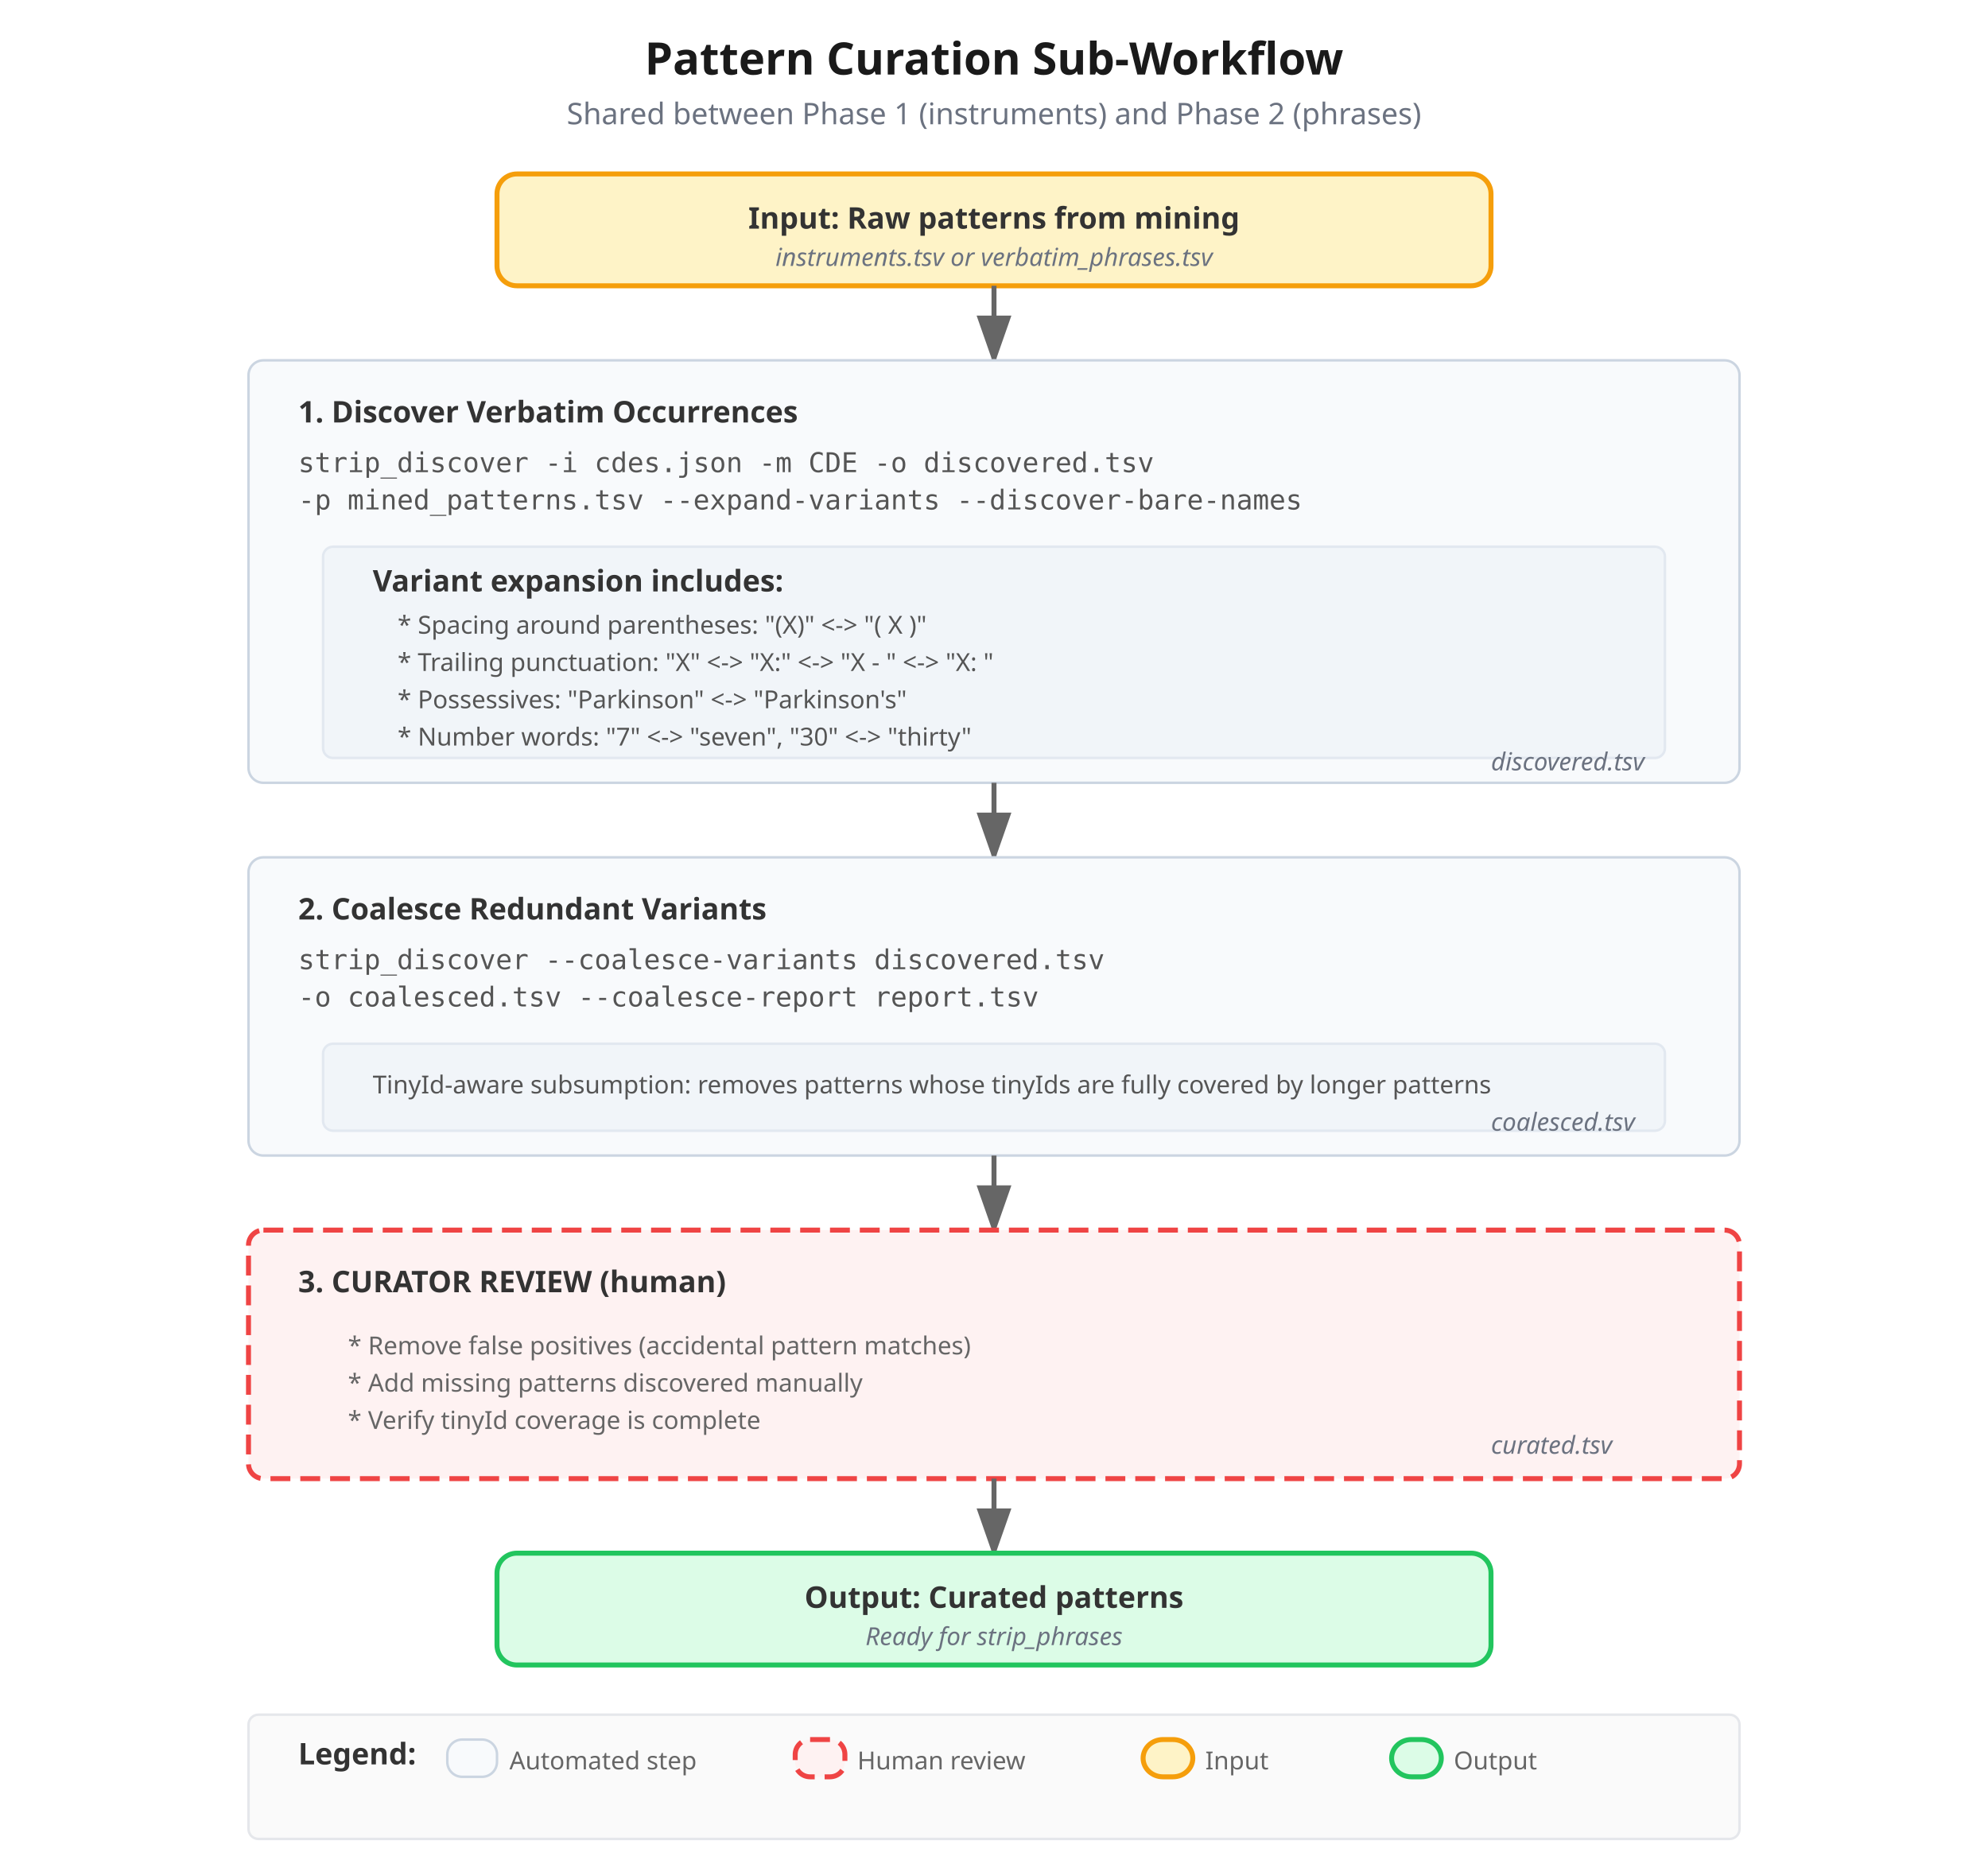
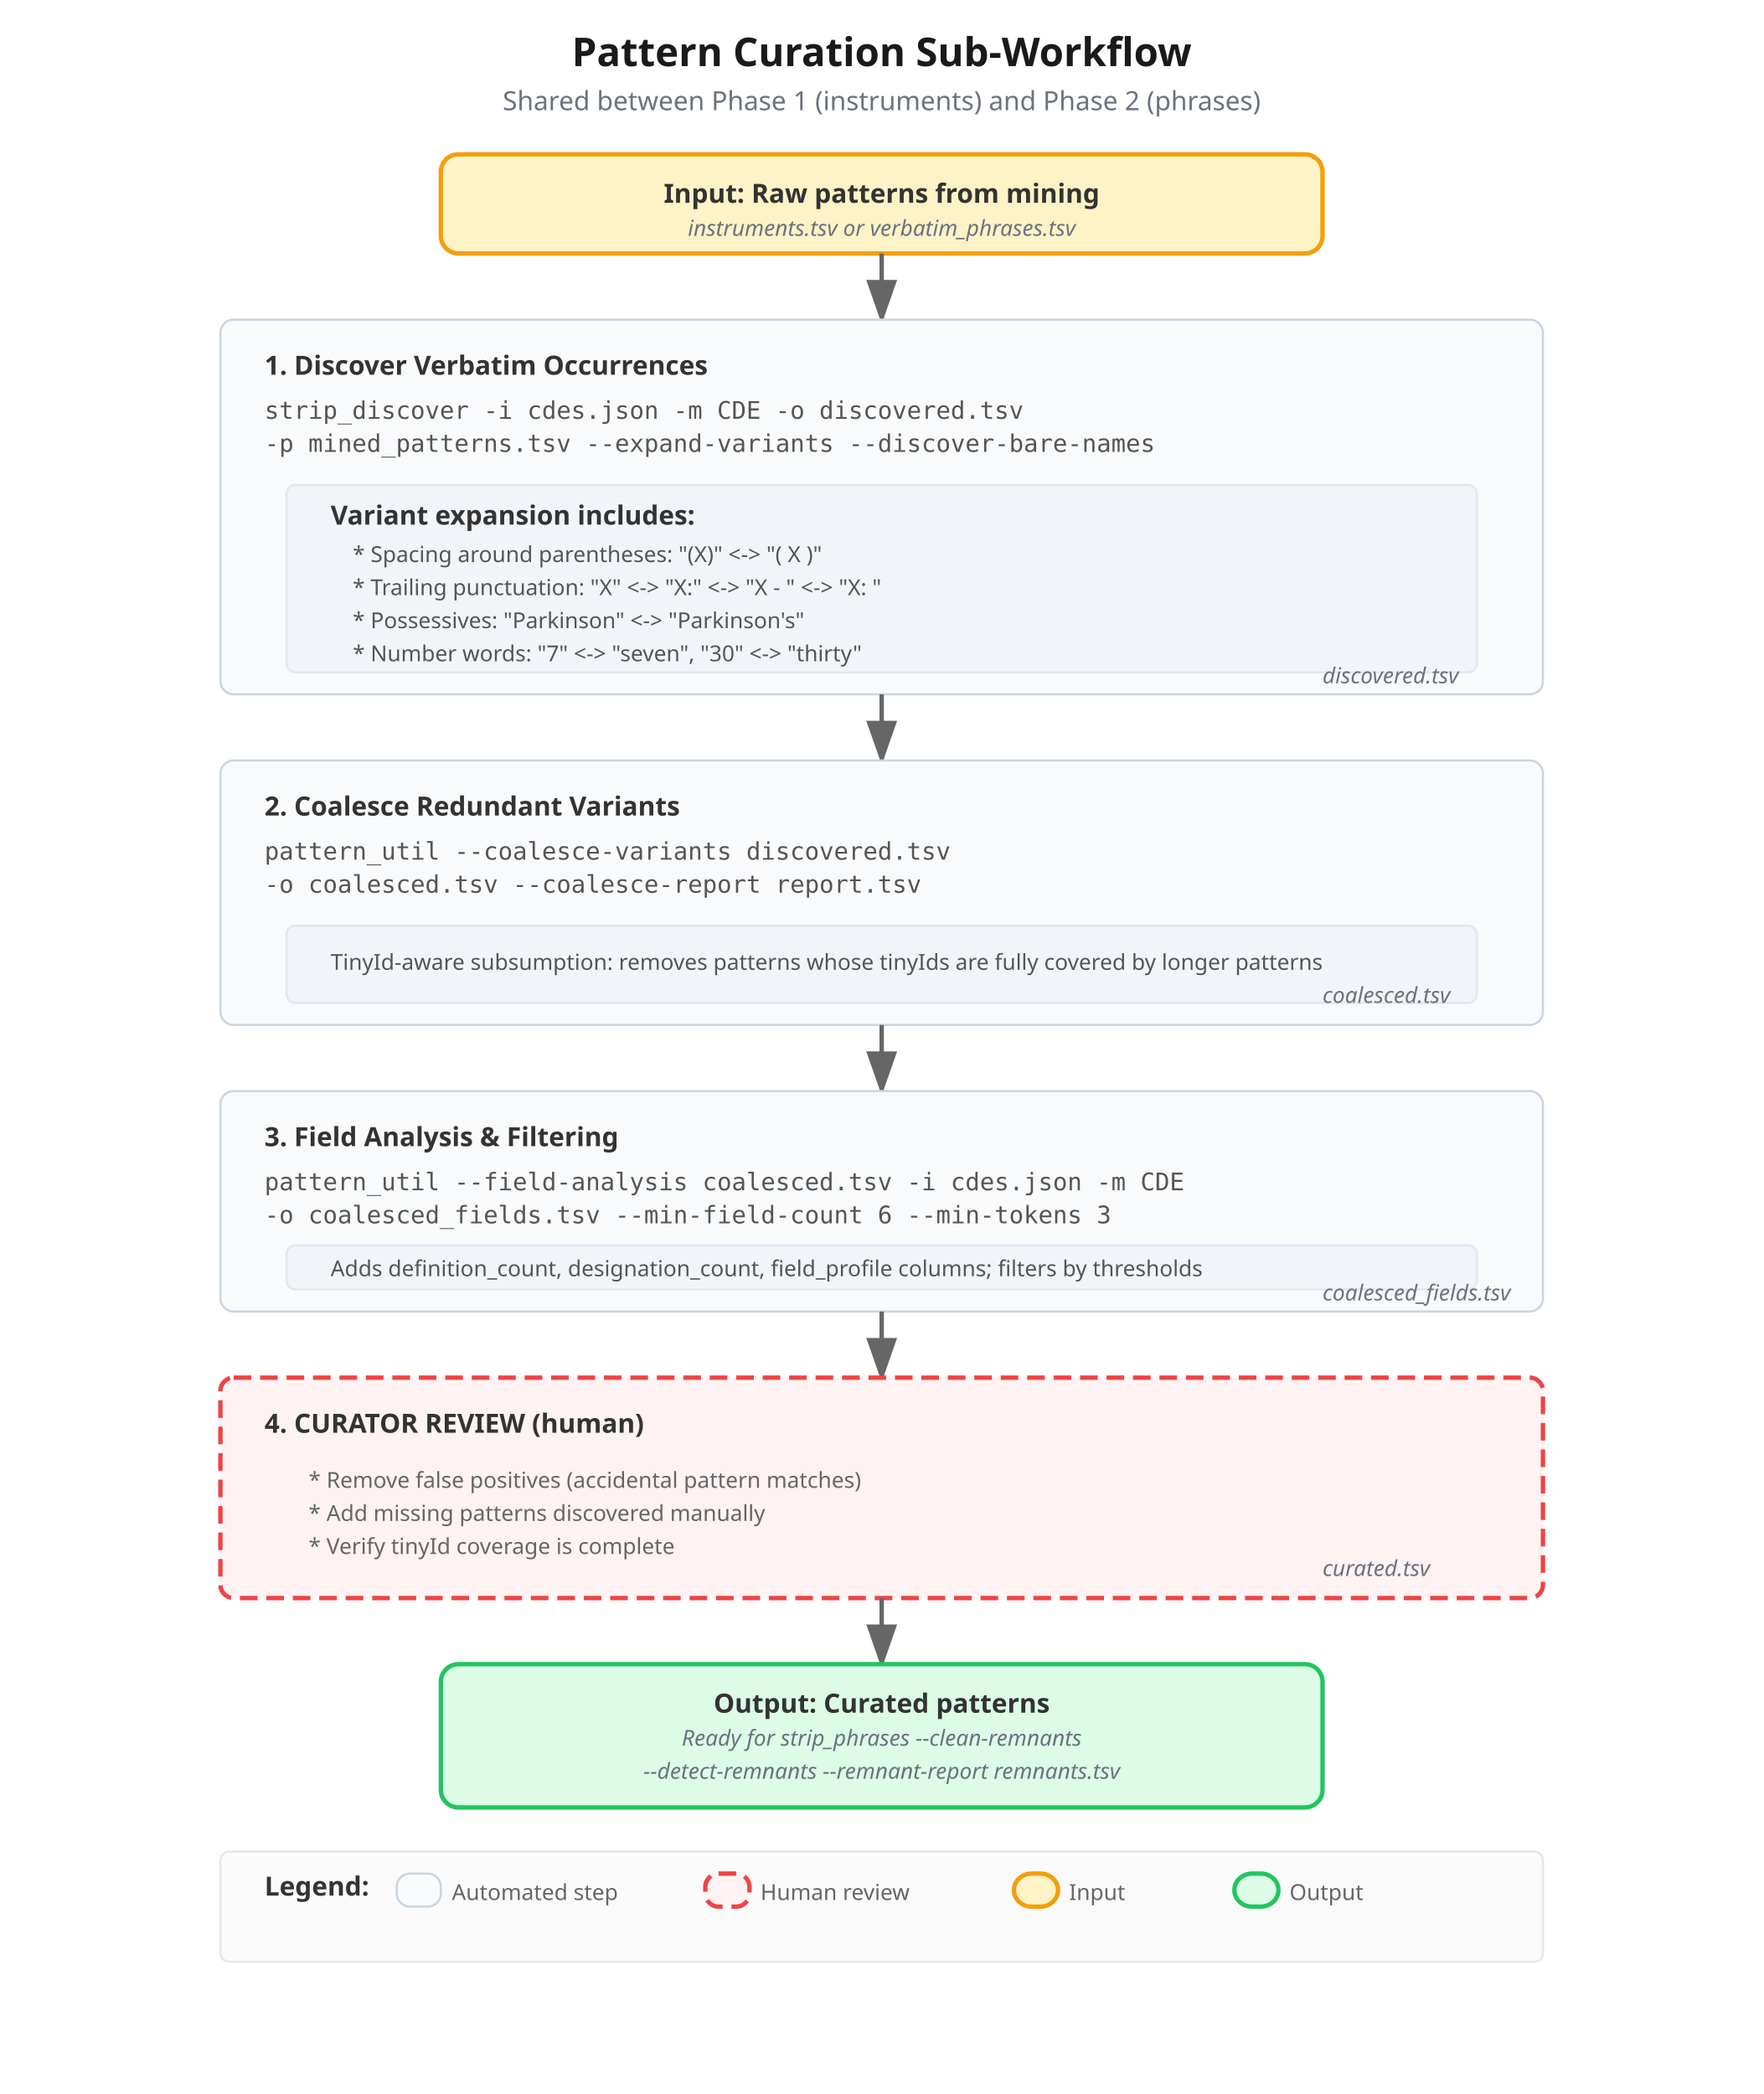
- <svg xmlns="http://www.w3.org/2000/svg" viewBox="0 0 800 750" width="800" height="750">
+ <svg xmlns="http://www.w3.org/2000/svg" viewBox="0 0 800 950" width="800" height="950">
  <defs>
    <style>
      .title { font: bold 18px sans-serif; fill: #1a1a1a; }
      .subtitle { font: 12px sans-serif; fill: #6b7280; }
      .step-title { font: bold 12px sans-serif; fill: #333333; }
      .step-text { font: 11px monospace; fill: #555555; }
      .detail-text { font: 10px sans-serif; fill: #666666; }
      .arrow { stroke: #666666; stroke-width: 2; fill: none; marker-end: url(#arrowhead); }
      .step-box { fill: #f8fafc; stroke: #cbd5e1; stroke-width: 1; rx: 6; }
      .human-box { fill: #fef2f2; stroke: #ef4444; stroke-width: 2; rx: 6; stroke-dasharray: 8,4; }
      .input-box { fill: #fef3c7; stroke: #f59e0b; stroke-width: 2; rx: 8; }
      .output-box { fill: #dcfce7; stroke: #22c55e; stroke-width: 2; rx: 8; }
      .file-label { font: italic 10px sans-serif; fill: #6b7280; }
      .variant-item { font: 10px sans-serif; fill: #555555; }
    </style>
    <marker id="arrowhead" markerWidth="10" markerHeight="7" refX="9" refY="3.5" orient="auto">
      <polygon points="0 0, 10 3.5, 0 7" fill="#666666" />
    </marker>
  </defs>
  <text x="400" y="30" text-anchor="middle" class="title">Pattern Curation Sub-Workflow</text>
  <text x="400" y="50" text-anchor="middle" class="subtitle">Shared between Phase 1 (instruments) and Phase 2 (phrases)</text>
  <rect x="200" y="70" width="400" height="45" class="input-box" />
  <text x="400" y="92" text-anchor="middle" class="step-title">Input: Raw patterns from mining</text>
  <text x="400" y="107" text-anchor="middle" class="file-label">instruments.tsv or verbatim_phrases.tsv</text>
  <path d="M400,115 L400,145" class="arrow" />
  <rect x="100" y="145" width="600" height="170" class="step-box" />
  <text x="120" y="170" class="step-title">1. Discover Verbatim Occurrences</text>
  <text x="120" y="190" class="step-text">strip_discover -i cdes.json -m CDE -o discovered.tsv</text>
  <text x="120" y="205" class="step-text">    -p mined_patterns.tsv --expand-variants --discover-bare-names</text>
  <rect x="130" y="220" width="540" height="85" fill="#f1f5f9" stroke="#e2e8f0" rx="4" />
  <text x="150" y="238" class="step-title">Variant expansion includes:</text>
  <text x="160" y="255" class="variant-item">* Spacing around parentheses: "(X)" &lt;-&gt; "( X )"</text>
  <text x="160" y="270" class="variant-item">* Trailing punctuation: "X" &lt;-&gt; "X:" &lt;-&gt; "X - " &lt;-&gt; "X: "</text>
  <text x="160" y="285" class="variant-item">* Possessives: "Parkinson" &lt;-&gt; "Parkinson's"</text>
  <text x="160" y="300" class="variant-item">* Number words: "7" &lt;-&gt; "seven", "30" &lt;-&gt; "thirty"</text>
  <text x="600" y="310" class="file-label">discovered.tsv</text>
  <path d="M400,315 L400,345" class="arrow" />
  <rect x="100" y="345" width="600" height="120" class="step-box" />
  <text x="120" y="370" class="step-title">2. Coalesce Redundant Variants</text>
-   <text x="120" y="390" class="step-text">strip_discover --coalesce-variants discovered.tsv</text>
+   <text x="120" y="390" class="step-text">pattern_util --coalesce-variants discovered.tsv</text>
  <text x="120" y="405" class="step-text">    -o coalesced.tsv --coalesce-report report.tsv</text>
  <rect x="130" y="420" width="540" height="35" fill="#f1f5f9" stroke="#e2e8f0" rx="4" />
  <text x="150" y="440" class="variant-item">TinyId-aware subsumption: removes patterns whose tinyIds are fully covered by longer patterns</text>
  <text x="600" y="455" class="file-label">coalesced.tsv</text>
  <path d="M400,465 L400,495" class="arrow" />
-   <rect x="100" y="495" width="600" height="100" class="human-box" />
-   <text x="120" y="520" class="step-title">3. CURATOR REVIEW (human)</text>
-   <text x="140" y="545" class="detail-text">* Remove false positives (accidental pattern matches)</text>
-   <text x="140" y="560" class="detail-text">* Add missing patterns discovered manually</text>
-   <text x="140" y="575" class="detail-text">* Verify tinyId coverage is complete</text>
-   <text x="600" y="585" class="file-label">curated.tsv</text>
+   <rect x="100" y="495" width="600" height="100" class="step-box" />
+   <text x="120" y="520" class="step-title">3. Field Analysis &amp; Filtering</text>
+   <text x="120" y="540" class="step-text">pattern_util --field-analysis coalesced.tsv -i cdes.json -m CDE</text>
+   <text x="120" y="555" class="step-text">    -o coalesced_fields.tsv --min-field-count 6 --min-tokens 3</text>
+   <rect x="130" y="565" width="540" height="20" fill="#f1f5f9" stroke="#e2e8f0" rx="4" />
+   <text x="150" y="579" class="variant-item">Adds definition_count, designation_count, field_profile columns; filters by thresholds</text>
+   <text x="600" y="590" class="file-label">coalesced_fields.tsv</text>
  <path d="M400,595 L400,625" class="arrow" />
-   <rect x="200" y="625" width="400" height="45" class="output-box" />
-   <text x="400" y="647" text-anchor="middle" class="step-title">Output: Curated patterns</text>
-   <text x="400" y="662" text-anchor="middle" class="file-label">Ready for strip_phrases</text>
-   <rect x="100" y="690" width="600" height="50" fill="#fafafa" stroke="#e5e7eb" rx="4" />
-   <text x="120" y="710" class="step-title">Legend:</text>
-   <rect x="180" y="700" width="20" height="15" class="step-box" />
-   <text x="205" y="712" class="detail-text">Automated step</text>
-   <rect x="320" y="700" width="20" height="15" class="human-box" />
-   <text x="345" y="712" class="detail-text">Human review</text>
-   <rect x="460" y="700" width="20" height="15" class="input-box" />
-   <text x="485" y="712" class="detail-text">Input</text>
-   <rect x="560" y="700" width="20" height="15" class="output-box" />
-   <text x="585" y="712" class="detail-text">Output</text>
+   <rect x="100" y="625" width="600" height="100" class="human-box" />
+   <text x="120" y="650" class="step-title">4. CURATOR REVIEW (human)</text>
+   <text x="140" y="675" class="detail-text">* Remove false positives (accidental pattern matches)</text>
+   <text x="140" y="690" class="detail-text">* Add missing patterns discovered manually</text>
+   <text x="140" y="705" class="detail-text">* Verify tinyId coverage is complete</text>
+   <text x="600" y="715" class="file-label">curated.tsv</text>
+   <path d="M400,725 L400,755" class="arrow" />
+   <rect x="200" y="755" width="400" height="65" class="output-box" />
+   <text x="400" y="777" text-anchor="middle" class="step-title">Output: Curated patterns</text>
+   <text x="400" y="792" text-anchor="middle" class="file-label">Ready for strip_phrases --clean-remnants</text>
+   <text x="400" y="807" text-anchor="middle" class="file-label">--detect-remnants --remnant-report remnants.tsv</text>
+   <rect x="100" y="840" width="600" height="50" fill="#fafafa" stroke="#e5e7eb" rx="4" />
+   <text x="120" y="860" class="step-title">Legend:</text>
+   <rect x="180" y="850" width="20" height="15" class="step-box" />
+   <text x="205" y="862" class="detail-text">Automated step</text>
+   <rect x="320" y="850" width="20" height="15" class="human-box" />
+   <text x="345" y="862" class="detail-text">Human review</text>
+   <rect x="460" y="850" width="20" height="15" class="input-box" />
+   <text x="485" y="862" class="detail-text">Input</text>
+   <rect x="560" y="850" width="20" height="15" class="output-box" />
+   <text x="585" y="862" class="detail-text">Output</text>
</svg>
